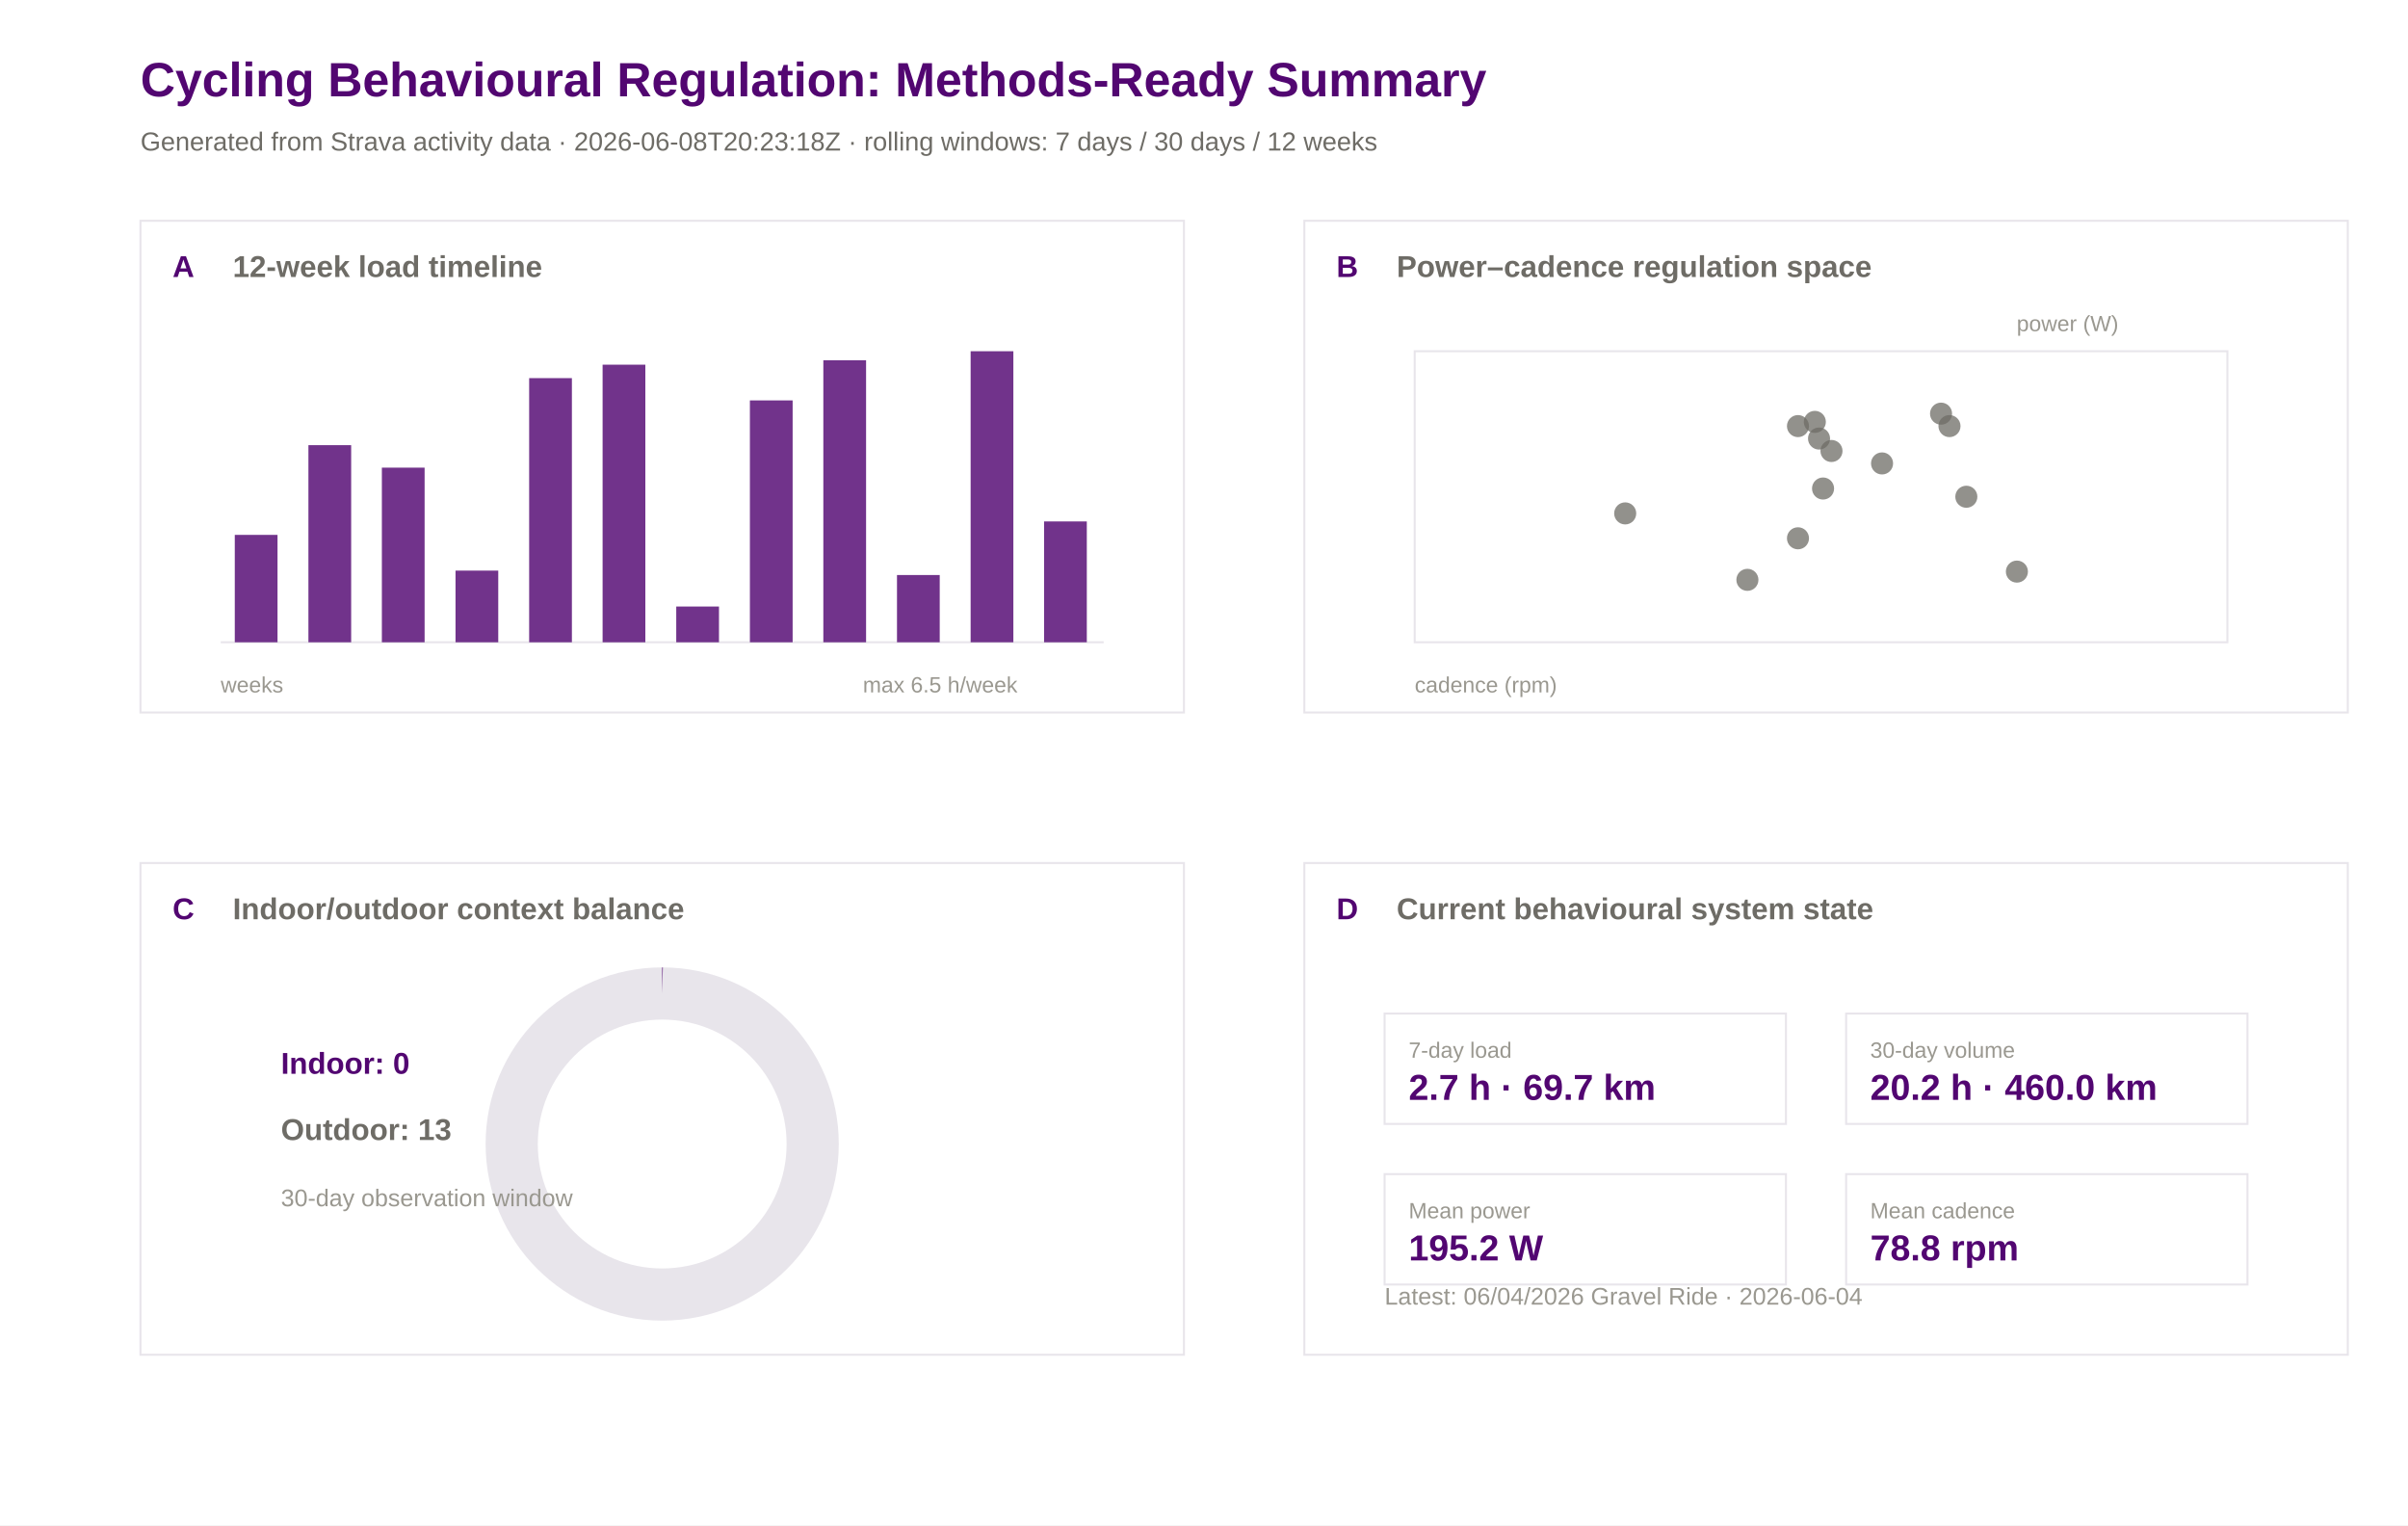
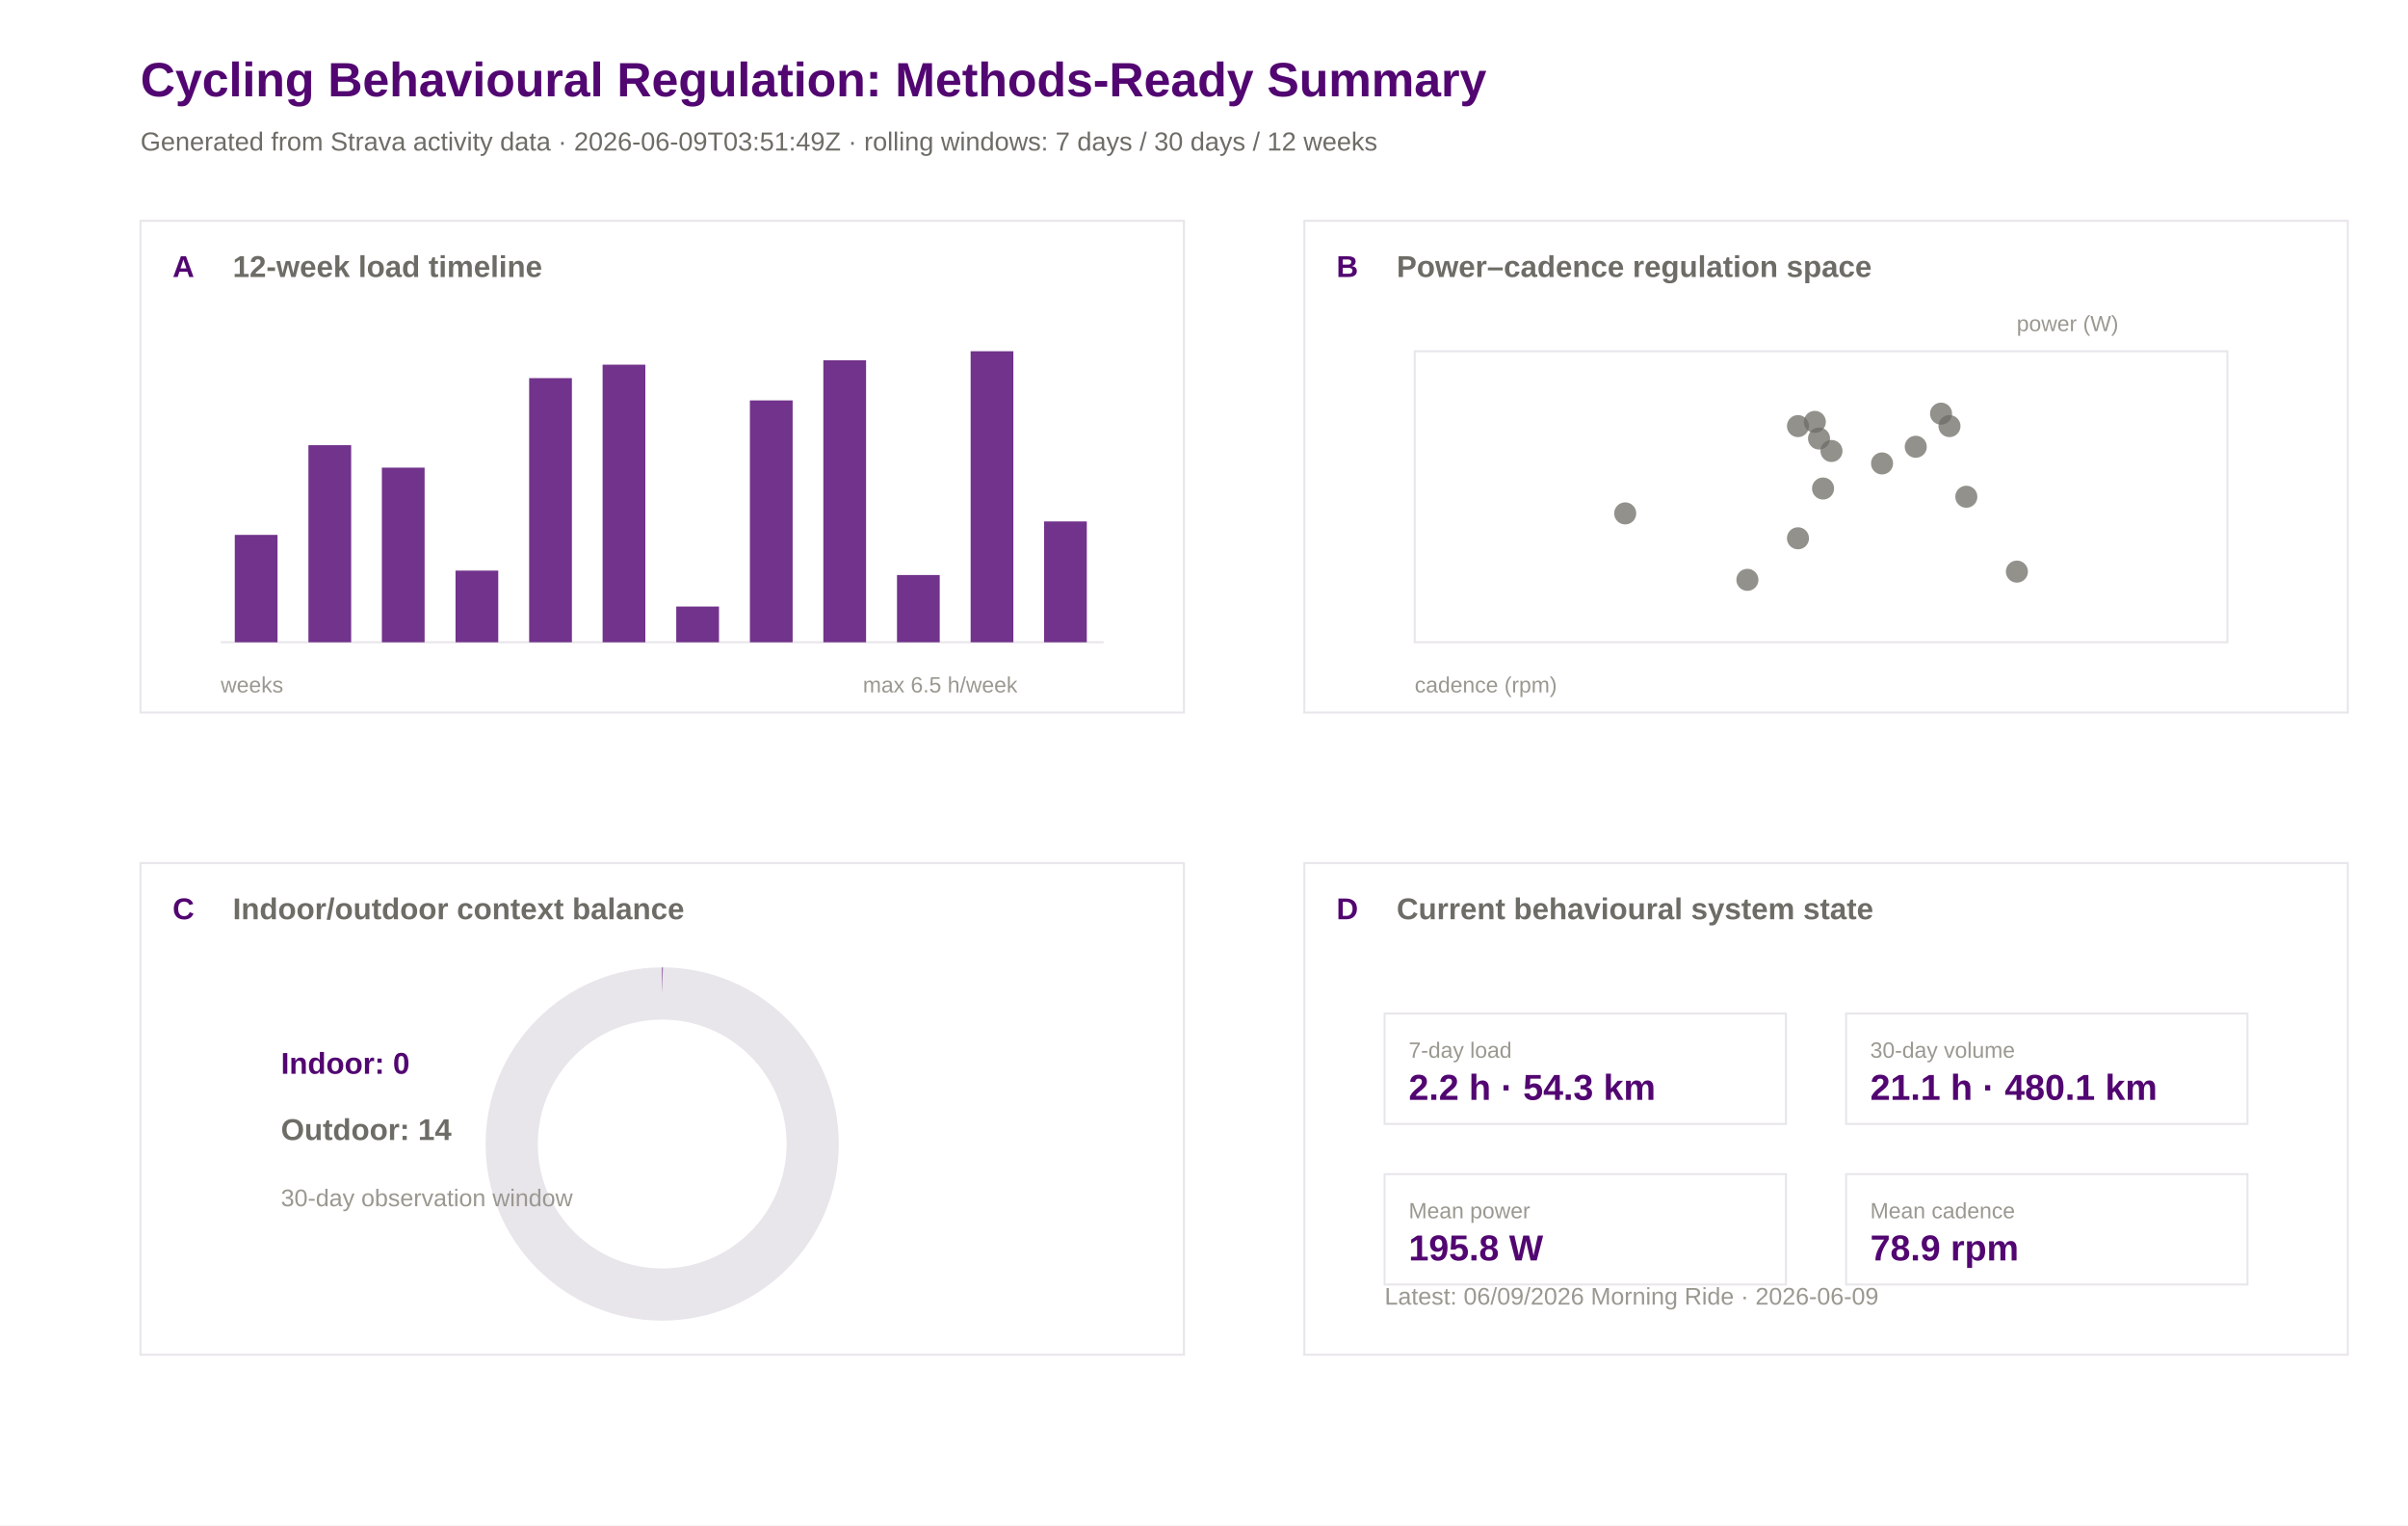
<svg xmlns="http://www.w3.org/2000/svg" width="1200" height="760" viewBox="0 0 1200 760">
  <rect width="100%" height="100%" fill="#ffffff" />
  <text x="70.0" y="48.0" font-family="Arial" font-size="24" font-weight="600" fill="#520671">Cycling Behavioural Regulation: Methods-Ready Summary</text>
-   <text x="70.0" y="75.0" font-family="Arial" font-size="13" font-weight="400" fill="#6e6c66">Generated from Strava activity data · 2026-06-08T20:23:18Z · rolling windows: 7 days / 30 days / 12 weeks</text>
+   <text x="70.0" y="75.0" font-family="Arial" font-size="13" font-weight="400" fill="#6e6c66">Generated from Strava activity data · 2026-06-09T03:51:49Z · rolling windows: 7 days / 30 days / 12 weeks</text>
  <rect x="70" y="110" width="520" height="245" fill="#ffffff" stroke="#e8e5eb" stroke-width="1" />
  <text x="86.0" y="138.0" font-family="Arial" font-size="15" font-weight="600" fill="#520671">A</text>
  <text x="116.0" y="138.0" font-family="Arial" font-size="15" font-weight="600" fill="#6e6c66">12-week load timeline</text>
  <rect x="650" y="110" width="520" height="245" fill="#ffffff" stroke="#e8e5eb" stroke-width="1" />
  <text x="666.0" y="138.0" font-family="Arial" font-size="15" font-weight="600" fill="#520671">B</text>
  <text x="696.0" y="138.0" font-family="Arial" font-size="15" font-weight="600" fill="#6e6c66">Power–cadence regulation space</text>
  <rect x="70" y="430" width="520" height="245" fill="#ffffff" stroke="#e8e5eb" stroke-width="1" />
  <text x="86.0" y="458.0" font-family="Arial" font-size="15" font-weight="600" fill="#520671">C</text>
  <text x="116.0" y="458.0" font-family="Arial" font-size="15" font-weight="600" fill="#6e6c66">Indoor/outdoor context balance</text>
  <rect x="650" y="430" width="520" height="245" fill="#ffffff" stroke="#e8e5eb" stroke-width="1" />
  <text x="666.0" y="458.0" font-family="Arial" font-size="15" font-weight="600" fill="#520671">D</text>
  <text x="696.0" y="458.0" font-family="Arial" font-size="15" font-weight="600" fill="#6e6c66">Current behavioural system state</text>
  <line x1="110" y1="320" x2="550" y2="320" stroke="#e8e5eb" />
  <rect x="117.0" y="266.5" width="21.3" height="53.5" fill="#520671" opacity="0.82" />
  <rect x="153.7" y="221.8" width="21.3" height="98.2" fill="#520671" opacity="0.82" />
  <rect x="190.3" y="233.0" width="21.3" height="87.0" fill="#520671" opacity="0.82" />
  <rect x="227.0" y="284.3" width="21.3" height="35.7" fill="#520671" opacity="0.82" />
  <rect x="263.7" y="188.4" width="21.3" height="131.6" fill="#520671" opacity="0.82" />
  <rect x="300.3" y="181.7" width="21.3" height="138.3" fill="#520671" opacity="0.82" />
  <rect x="337.0" y="302.2" width="21.3" height="17.8" fill="#520671" opacity="0.82" />
  <rect x="373.7" y="199.5" width="21.3" height="120.5" fill="#520671" opacity="0.82" />
  <rect x="410.3" y="179.5" width="21.3" height="140.5" fill="#520671" opacity="0.82" />
  <rect x="447.0" y="286.5" width="21.3" height="33.5" fill="#520671" opacity="0.82" />
  <rect x="483.7" y="175.0" width="21.3" height="145.0" fill="#520671" opacity="0.82" />
  <rect x="520.3" y="259.8" width="21.3" height="60.2" fill="#520671" opacity="0.82" />
  <text x="110.0" y="345.0" font-family="Arial" font-size="11" font-weight="400" fill="#9a9890">weeks</text>
  <text x="430.0" y="345.0" font-family="Arial" font-size="11" font-weight="400" fill="#9a9890">max 6.5 h/week</text>
  <rect x="705" y="175" width="405" height="145" fill="#ffffff" stroke="#e8e5eb" />
  <circle cx="809.9" cy="255.8" r="5.5" fill="#6e6c66" opacity="0.75" />
  <circle cx="870.8" cy="288.9" r="5.5" fill="#6e6c66" opacity="0.75" />
  <circle cx="908.5" cy="243.4" r="5.5" fill="#6e6c66" opacity="0.75" />
  <circle cx="896.0" cy="268.2" r="5.5" fill="#6e6c66" opacity="0.75" />
  <circle cx="1005.1" cy="284.8" r="5.5" fill="#6e6c66" opacity="0.75" />
  <circle cx="971.5" cy="212.3" r="5.5" fill="#6e6c66" opacity="0.75" />
  <circle cx="906.5" cy="218.5" r="5.5" fill="#6e6c66" opacity="0.75" />
  <circle cx="896.0" cy="212.3" r="5.5" fill="#6e6c66" opacity="0.75" />
  <circle cx="937.9" cy="230.9" r="5.5" fill="#6e6c66" opacity="0.75" />
  <circle cx="912.7" cy="224.7" r="5.5" fill="#6e6c66" opacity="0.75" />
  <circle cx="904.4" cy="210.2" r="5.5" fill="#6e6c66" opacity="0.75" />
  <circle cx="979.9" cy="247.5" r="5.5" fill="#6e6c66" opacity="0.75" />
  <circle cx="967.3" cy="206.1" r="5.5" fill="#6e6c66" opacity="0.75" />
+   <circle cx="954.7" cy="222.6" r="5.5" fill="#6e6c66" opacity="0.75" />
  <text x="705.0" y="345.0" font-family="Arial" font-size="11" font-weight="400" fill="#9a9890">cadence (rpm)</text>
  <text x="1005.0" y="165.0" font-family="Arial" font-size="11" font-weight="400" fill="#9a9890">power (W)</text>
  <circle cx="330" cy="570" r="75" fill="none" stroke="#e8e5eb" stroke-width="26" />
  <circle cx="330" cy="570" r="75" fill="none" stroke="#520671" stroke-width="26" stroke-dasharray="0.0 471.2" transform="rotate(-90 330 570)" />
  <text x="140.0" y="535.0" font-family="Arial" font-size="15" font-weight="600" fill="#520671">Indoor: 0</text>
-   <text x="140.0" y="568.0" font-family="Arial" font-size="15" font-weight="600" fill="#6e6c66">Outdoor: 13</text>
+   <text x="140.0" y="568.0" font-family="Arial" font-size="15" font-weight="600" fill="#6e6c66">Outdoor: 14</text>
  <text x="140.0" y="601.0" font-family="Arial" font-size="12" font-weight="400" fill="#9a9890">30-day observation window</text>
  <rect x="690" y="505" width="200" height="55" fill="#ffffff" stroke="#e8e5eb" />
  <text x="702.0" y="527.0" font-family="Arial" font-size="11" font-weight="500" fill="#9a9890">7-day load</text>
-   <text x="702.0" y="548.0" font-family="Arial" font-size="18" font-weight="600" fill="#520671">2.7 h · 69.7 km</text>
+   <text x="702.0" y="548.0" font-family="Arial" font-size="18" font-weight="600" fill="#520671">2.2 h · 54.3 km</text>
  <rect x="920" y="505" width="200" height="55" fill="#ffffff" stroke="#e8e5eb" />
  <text x="932.0" y="527.0" font-family="Arial" font-size="11" font-weight="500" fill="#9a9890">30-day volume</text>
-   <text x="932.0" y="548.0" font-family="Arial" font-size="18" font-weight="600" fill="#520671">20.2 h · 460.0 km</text>
+   <text x="932.0" y="548.0" font-family="Arial" font-size="18" font-weight="600" fill="#520671">21.1 h · 480.1 km</text>
  <rect x="690" y="585" width="200" height="55" fill="#ffffff" stroke="#e8e5eb" />
  <text x="702.0" y="607.0" font-family="Arial" font-size="11" font-weight="500" fill="#9a9890">Mean power</text>
-   <text x="702.0" y="628.0" font-family="Arial" font-size="18" font-weight="600" fill="#520671">195.2 W</text>
+   <text x="702.0" y="628.0" font-family="Arial" font-size="18" font-weight="600" fill="#520671">195.8 W</text>
  <rect x="920" y="585" width="200" height="55" fill="#ffffff" stroke="#e8e5eb" />
  <text x="932.0" y="607.0" font-family="Arial" font-size="11" font-weight="500" fill="#9a9890">Mean cadence</text>
-   <text x="932.0" y="628.0" font-family="Arial" font-size="18" font-weight="600" fill="#520671">78.8 rpm</text>
-   <text x="690.0" y="650.0" font-family="Arial" font-size="12" font-weight="400" fill="#9a9890">Latest: 06/04/2026 Gravel Ride · 2026-06-04</text>
+   <text x="932.0" y="628.0" font-family="Arial" font-size="18" font-weight="600" fill="#520671">78.9 rpm</text>
+   <text x="690.0" y="650.0" font-family="Arial" font-size="12" font-weight="400" fill="#9a9890">Latest: 06/09/2026 Morning Ride · 2026-06-09</text>
</svg>
